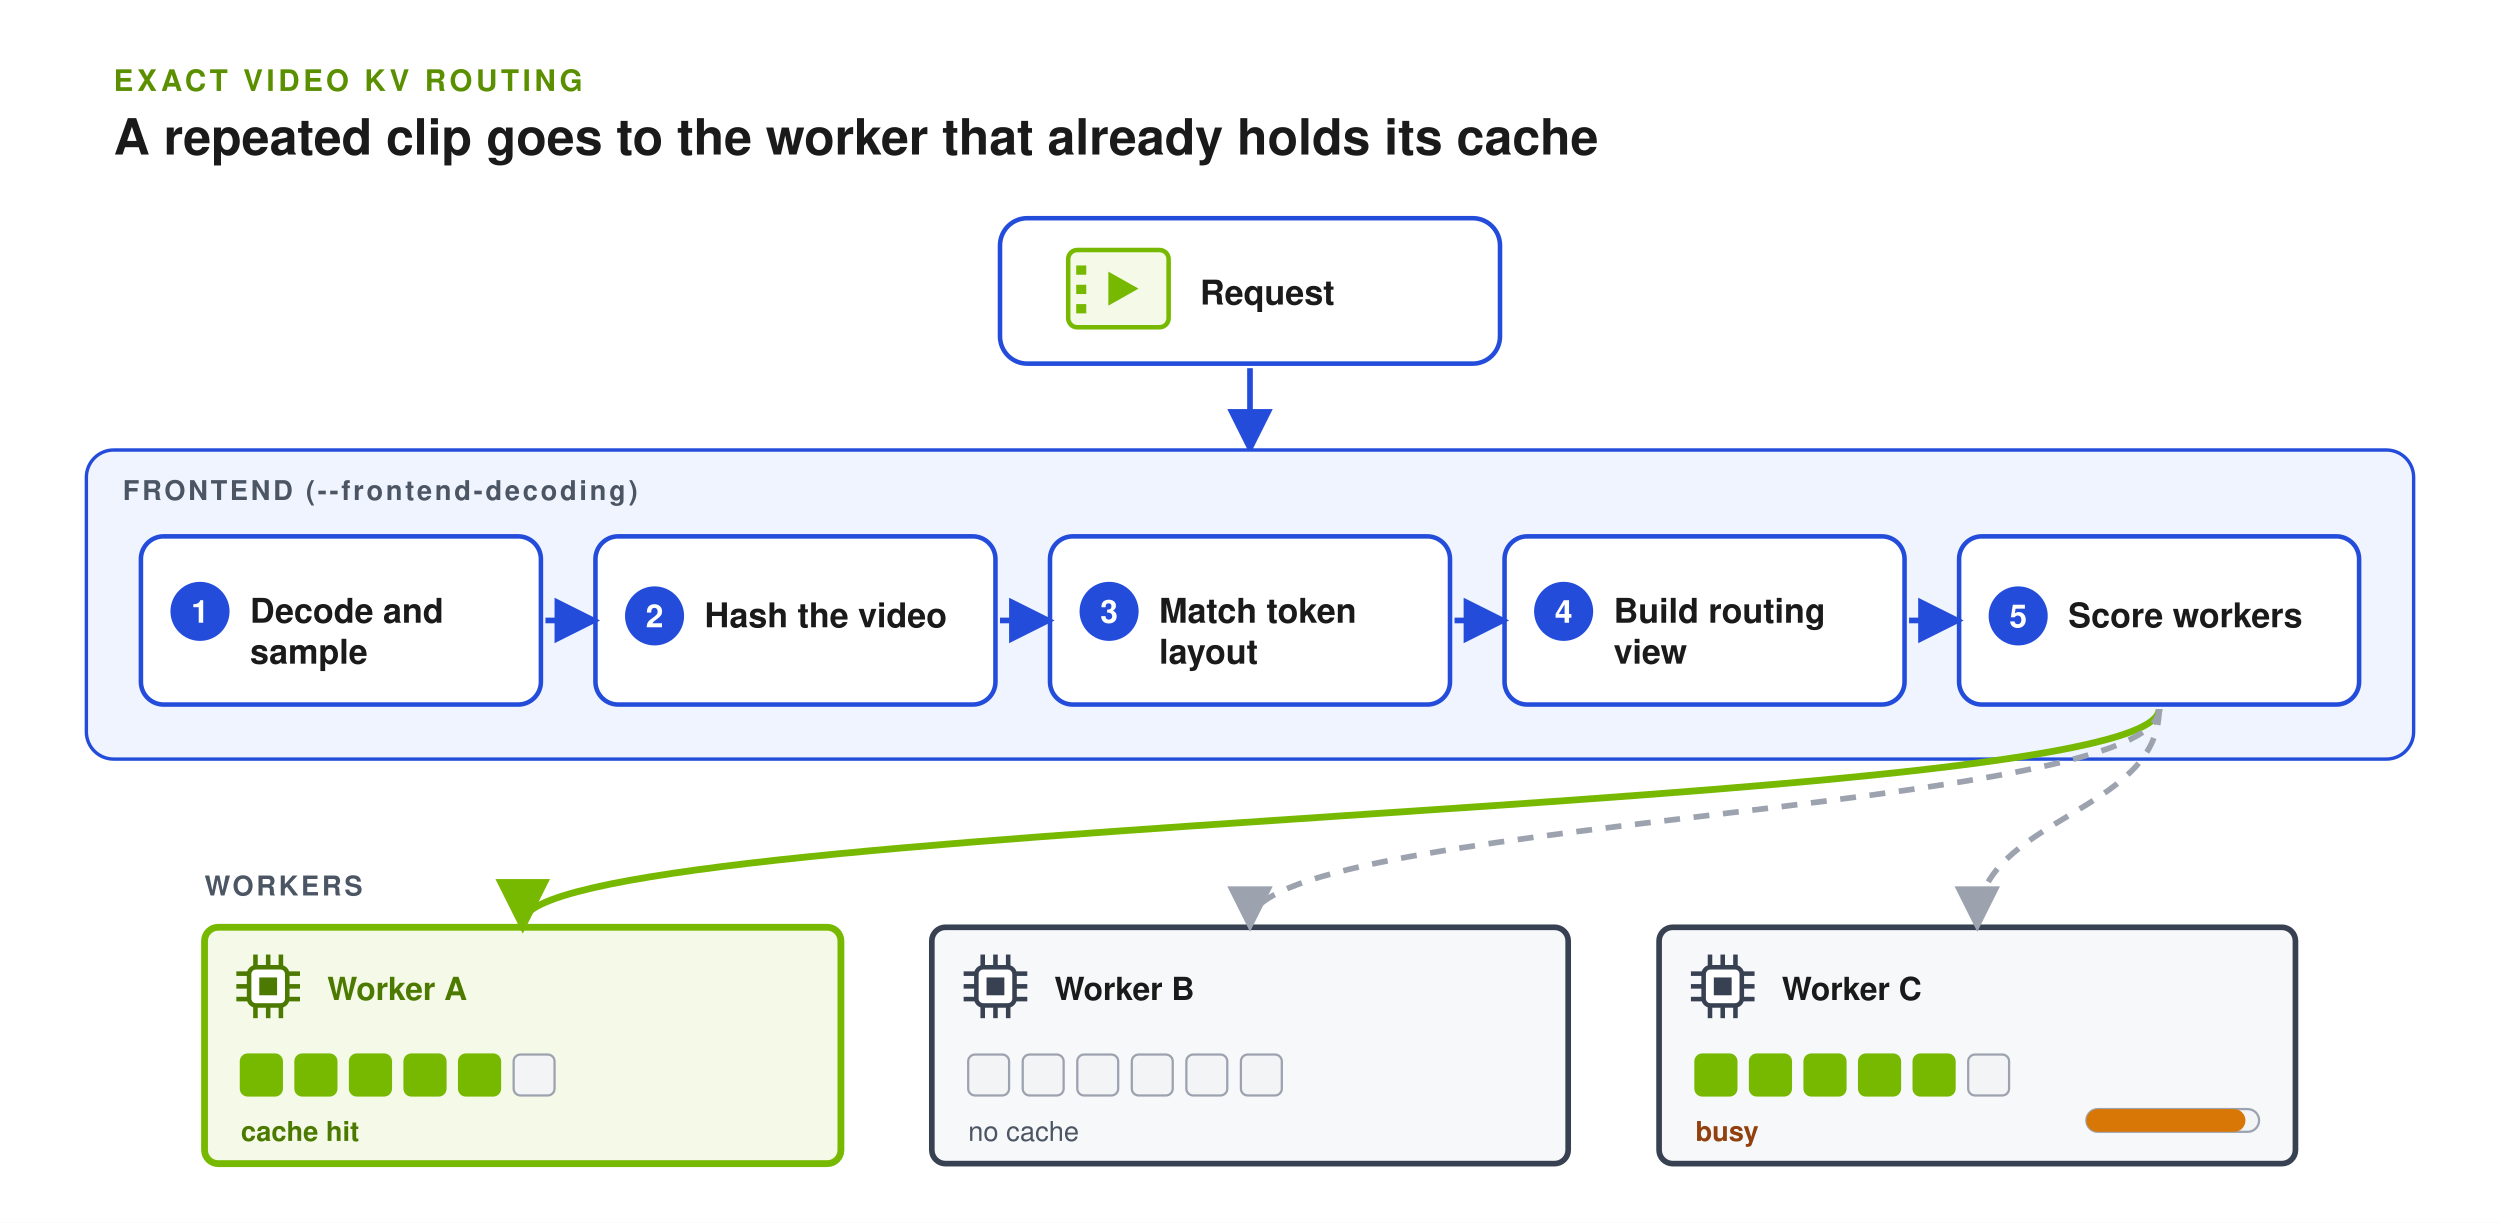
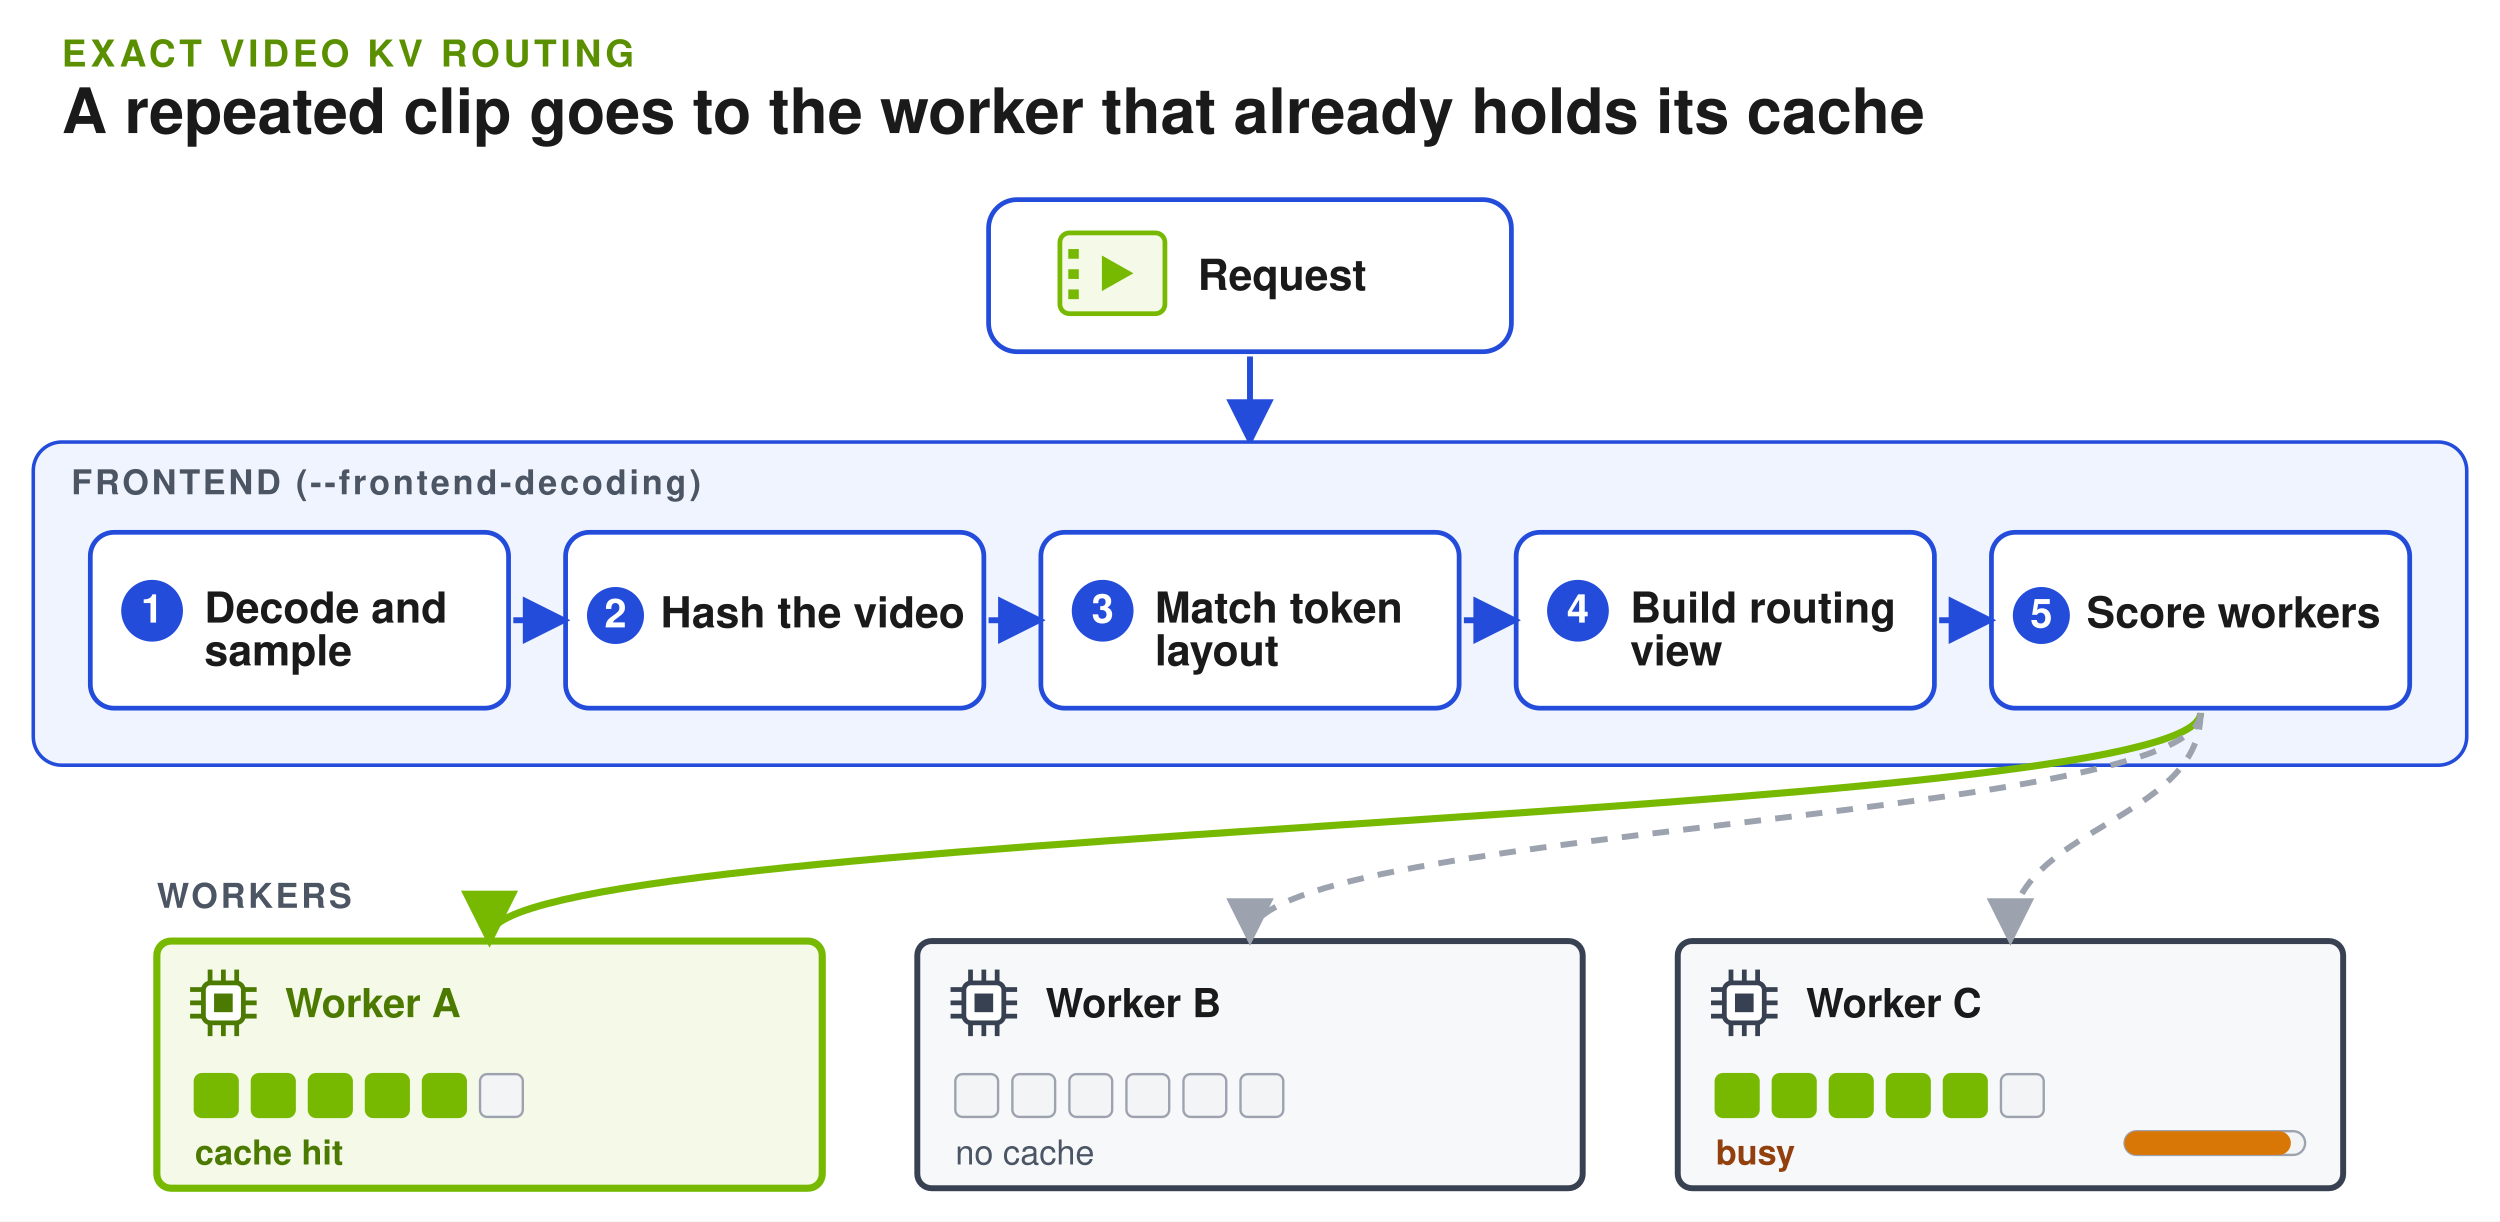
- <svg xmlns="http://www.w3.org/2000/svg" width="1100" height="538" viewBox="0 0 1100 538" role="img" aria-labelledby="title desc" font-family="Helvetica, Arial, sans-serif">
+ <svg xmlns="http://www.w3.org/2000/svg" width="1052" height="514" viewBox="24 12 1052 514" role="img" aria-labelledby="title desc" font-family="Helvetica, Arial, sans-serif">
  <defs>
    <marker id="arrow" viewBox="0 0 10 10" refX="8" refY="5" markerWidth="8" markerHeight="8" orient="auto">
      <path d="M0,0 L10,5 L0,10 z" fill="#234CDA" />
    </marker>
    <marker id="arrow-green" viewBox="0 0 10 10" refX="8" refY="5" markerWidth="8" markerHeight="8" orient="auto">
      <path d="M0,0 L10,5 L0,10 z" fill="#76B900" />
    </marker>
    <marker id="arrow-gray" viewBox="0 0 10 10" refX="8" refY="5" markerWidth="8" markerHeight="8" orient="auto">
      <path d="M0,0 L10,5 L0,10 z" fill="#9CA3AF" />
    </marker>
    <marker id="arrow-amber" viewBox="0 0 10 10" refX="8" refY="5" markerWidth="8" markerHeight="8" orient="auto">
      <path d="M0,0 L10,5 L0,10 z" fill="#D97706" />
    </marker>
    <marker id="arrow-green-start" viewBox="0 0 10 10" refX="8" refY="5" markerWidth="8" markerHeight="8" orient="auto-start-reverse">
      <path d="M0,0 L10,5 L0,10 z" fill="#76B900" />
    </marker>
  </defs>
-   <rect width="1100" height="538" fill="#FFFFFF" />
-   <text x="50" y="40" font-size="13" font-weight="700" letter-spacing="1.6" fill="#5A8F00">EXACT VIDEO KV ROUTING</text>
-   <text x="50" y="68" font-size="22" font-weight="700" fill="#1A1A1A">A repeated clip goes to the worker that already holds its cache</text>
+   <rect x="24" y="12" width="1052" height="514" fill="#FFFFFF" />
+   <text x="50" y="40" font-size="15.6" font-weight="700" letter-spacing="1.6" fill="#5A8F00">EXACT VIDEO KV ROUTING</text>
+   <text x="50" y="68" font-size="26.4" font-weight="700" fill="#1A1A1A">A repeated clip goes to the worker that already holds its cache</text>
  <rect x="440.0" y="96" width="220" height="64" rx="12" fill="#FFFFFF" stroke="#234CDA" stroke-width="2" />
  <rect x="470.0" y="110" width="44.2" height="34" rx="4" fill="#F4F9E8" stroke="#76B900" stroke-width="2" />
  <polygon points="487.68,119.52 487.68,134.48 500.94,127.0" fill="#76B900" />
  <rect x="473.536" y="116.8" width="4.42" height="4.08" fill="#76B900" />
  <rect x="473.536" y="125.3" width="4.42" height="4.08" fill="#76B900" />
  <rect x="473.536" y="133.8" width="4.42" height="4.08" fill="#76B900" />
-   <text x="528.0" y="134" font-size="15" font-weight="700" fill="#1A1A1A">Request</text>
+   <text x="528.0" y="134" font-size="18.0" font-weight="700" fill="#1A1A1A">Request</text>
  <line x1="550.0" y1="162" x2="550.0" y2="196" stroke="#234CDA" stroke-width="2.5" marker-end="url(#arrow)" />
  <rect x="38" y="198" width="1024" height="136" rx="12" fill="#F0F4FF" stroke="#234CDA" stroke-width="1.5" />
-   <text x="54" y="220" font-size="12" font-weight="700" letter-spacing="1.2" fill="#4B5563">FRONTEND  (--frontend-decoding)</text>
+   <text x="54" y="220" font-size="14.4" font-weight="700" letter-spacing="1.2" fill="#4B5563">FRONTEND  (--frontend-decoding)</text>
  <rect x="62.0" y="236" width="176" height="74" rx="10" fill="#FFFFFF" stroke="#234CDA" stroke-width="2" />
  <circle cx="88.0" cy="269.0" r="13" fill="#234CDA" />
-   <text x="88.0" y="274.0" font-size="14" font-weight="700" fill="#FFFFFF" text-anchor="middle">1</text>
-   <text x="110.0" y="274.0" font-size="15" font-weight="700" fill="#1A1A1A">Decode and</text>
-   <text x="110.0" y="292.0" font-size="15" font-weight="700" fill="#1A1A1A">sample</text>
+   <text x="88.0" y="274.0" font-size="16.8" font-weight="700" fill="#FFFFFF" text-anchor="middle">1</text>
+   <text x="110.0" y="274.0" font-size="18.0" font-weight="700" fill="#1A1A1A">Decode and</text>
+   <text x="110.0" y="292.0" font-size="18.0" font-weight="700" fill="#1A1A1A">sample</text>
  <rect x="262.0" y="236" width="176" height="74" rx="10" fill="#FFFFFF" stroke="#234CDA" stroke-width="2" />
-   <circle cx="288.0" cy="271.0" r="13" fill="#234CDA" />
-   <text x="288.0" y="276.0" font-size="14" font-weight="700" fill="#FFFFFF" text-anchor="middle">2</text>
-   <text x="310.0" y="276.0" font-size="15" font-weight="700" fill="#1A1A1A">Hash the video</text>
+   <circle cx="283.0" cy="271.0" r="12" fill="#234CDA" />
+   <text x="283.0" y="276.0" font-size="16.8" font-weight="700" fill="#FFFFFF" text-anchor="middle">2</text>
+   <text x="302.0" y="276.0" font-size="18.0" font-weight="700" fill="#1A1A1A">Hash the video</text>
  <line x1="240.0" y1="273.0" x2="260.0" y2="273.0" stroke="#234CDA" stroke-width="2.5" marker-end="url(#arrow)" />
  <rect x="462.0" y="236" width="176" height="74" rx="10" fill="#FFFFFF" stroke="#234CDA" stroke-width="2" />
  <circle cx="488.0" cy="269.0" r="13" fill="#234CDA" />
-   <text x="488.0" y="274.0" font-size="14" font-weight="700" fill="#FFFFFF" text-anchor="middle">3</text>
-   <text x="510.0" y="274.0" font-size="15" font-weight="700" fill="#1A1A1A">Match token</text>
-   <text x="510.0" y="292.0" font-size="15" font-weight="700" fill="#1A1A1A">layout</text>
+   <text x="488.0" y="274.0" font-size="16.8" font-weight="700" fill="#FFFFFF" text-anchor="middle">3</text>
+   <text x="510.0" y="274.0" font-size="18.0" font-weight="700" fill="#1A1A1A">Match token</text>
+   <text x="510.0" y="292.0" font-size="18.0" font-weight="700" fill="#1A1A1A">layout</text>
  <line x1="440.0" y1="273.0" x2="460.0" y2="273.0" stroke="#234CDA" stroke-width="2.5" marker-end="url(#arrow)" />
  <rect x="662.0" y="236" width="176" height="74" rx="10" fill="#FFFFFF" stroke="#234CDA" stroke-width="2" />
  <circle cx="688.0" cy="269.0" r="13" fill="#234CDA" />
-   <text x="688.0" y="274.0" font-size="14" font-weight="700" fill="#FFFFFF" text-anchor="middle">4</text>
-   <text x="710.0" y="274.0" font-size="15" font-weight="700" fill="#1A1A1A">Build routing</text>
-   <text x="710.0" y="292.0" font-size="15" font-weight="700" fill="#1A1A1A">view</text>
+   <text x="688.0" y="274.0" font-size="16.8" font-weight="700" fill="#FFFFFF" text-anchor="middle">4</text>
+   <text x="710.0" y="274.0" font-size="18.0" font-weight="700" fill="#1A1A1A">Build routing</text>
+   <text x="710.0" y="292.0" font-size="18.0" font-weight="700" fill="#1A1A1A">view</text>
  <line x1="640.0" y1="273.0" x2="660.0" y2="273.0" stroke="#234CDA" stroke-width="2.5" marker-end="url(#arrow)" />
  <rect x="862.0" y="236" width="176" height="74" rx="10" fill="#FFFFFF" stroke="#234CDA" stroke-width="2" />
-   <circle cx="888.0" cy="271.0" r="13" fill="#234CDA" />
-   <text x="888.0" y="276.0" font-size="14" font-weight="700" fill="#FFFFFF" text-anchor="middle">5</text>
-   <text x="910.0" y="276.0" font-size="15" font-weight="700" fill="#1A1A1A">Score workers</text>
+   <circle cx="883.0" cy="271.0" r="12" fill="#234CDA" />
+   <text x="883.0" y="276.0" font-size="16.8" font-weight="700" fill="#FFFFFF" text-anchor="middle">5</text>
+   <text x="902.0" y="276.0" font-size="18.0" font-weight="700" fill="#1A1A1A">Score workers</text>
  <line x1="840.0" y1="273.0" x2="860.0" y2="273.0" stroke="#234CDA" stroke-width="2.5" marker-end="url(#arrow)" />
-   <text x="90.0" y="394" font-size="12" font-weight="700" letter-spacing="1.2" fill="#4B5563">WORKERS</text>
+   <text x="90.0" y="394" font-size="14.4" font-weight="700" letter-spacing="1.2" fill="#4B5563">WORKERS</text>
  <rect x="90.0" y="408" width="280" height="104" rx="6" fill="#F4F9E8" stroke="#76B900" stroke-width="3" />
  <rect x="109.6" y="425.6" width="16.8" height="16.8" rx="3" fill="#FFFFFF" stroke="#4C7A00" stroke-width="2" />
  <rect x="114.08" y="430.08" width="7.84" height="7.84" fill="#4C7A00" />
  <line x1="112.4" y1="420" x2="112.4" y2="425.6" stroke="#4C7A00" stroke-width="2" />
  <line x1="112.4" y1="442.4" x2="112.4" y2="448" stroke="#4C7A00" stroke-width="2" />
  <line x1="104.0" y1="428.4" x2="109.6" y2="428.4" stroke="#4C7A00" stroke-width="2" />
  <line x1="126.4" y1="428.4" x2="132.0" y2="428.4" stroke="#4C7A00" stroke-width="2" />
  <line x1="118.0" y1="420" x2="118.0" y2="425.6" stroke="#4C7A00" stroke-width="2" />
  <line x1="118.0" y1="442.4" x2="118.0" y2="448" stroke="#4C7A00" stroke-width="2" />
  <line x1="104.0" y1="434.0" x2="109.6" y2="434.0" stroke="#4C7A00" stroke-width="2" />
  <line x1="126.4" y1="434.0" x2="132.0" y2="434.0" stroke="#4C7A00" stroke-width="2" />
  <line x1="123.6" y1="420" x2="123.6" y2="425.6" stroke="#4C7A00" stroke-width="2" />
  <line x1="123.6" y1="442.4" x2="123.6" y2="448" stroke="#4C7A00" stroke-width="2" />
  <line x1="104.0" y1="439.6" x2="109.6" y2="439.6" stroke="#4C7A00" stroke-width="2" />
  <line x1="126.4" y1="439.6" x2="132.0" y2="439.6" stroke="#4C7A00" stroke-width="2" />
-   <text x="144.0" y="440" font-size="14" font-weight="700" fill="#4C7A00">Worker A</text>
+   <text x="144.0" y="440" font-size="16.8" font-weight="700" fill="#4C7A00">Worker A</text>
  <rect x="106.0" y="464" width="18" height="18" rx="3" fill="#76B900" stroke="#76B900" stroke-width="1" />
  <rect x="130.0" y="464" width="18" height="18" rx="3" fill="#76B900" stroke="#76B900" stroke-width="1" />
  <rect x="154.0" y="464" width="18" height="18" rx="3" fill="#76B900" stroke="#76B900" stroke-width="1" />
  <rect x="178.0" y="464" width="18" height="18" rx="3" fill="#76B900" stroke="#76B900" stroke-width="1" />
  <rect x="202.0" y="464" width="18" height="18" rx="3" fill="#76B900" stroke="#76B900" stroke-width="1" />
  <rect x="226.0" y="464" width="18" height="18" rx="3" fill="#F3F4F6" stroke="#9CA3AF" stroke-width="1" />
-   <text x="106.0" y="502" font-size="12" font-weight="700" fill="#4C7A00">cache hit</text>
+   <text x="106.0" y="502" font-size="14.4" font-weight="700" fill="#4C7A00">cache hit</text>
  <path d="M950.0,312 C950.0,358 230.0,360 230.0,406" fill="none" stroke="#76B900" stroke-width="3" marker-end="url(#arrow-green)" />
  <rect x="410.0" y="408" width="280" height="104" rx="6" fill="#F7F8FA" stroke="#374151" stroke-width="2.5" />
  <rect x="429.6" y="425.6" width="16.8" height="16.8" rx="3" fill="#FFFFFF" stroke="#374151" stroke-width="2" />
  <rect x="434.08" y="430.08" width="7.84" height="7.84" fill="#374151" />
  <line x1="432.4" y1="420" x2="432.4" y2="425.6" stroke="#374151" stroke-width="2" />
  <line x1="432.4" y1="442.4" x2="432.4" y2="448" stroke="#374151" stroke-width="2" />
  <line x1="424.0" y1="428.4" x2="429.6" y2="428.4" stroke="#374151" stroke-width="2" />
  <line x1="446.4" y1="428.4" x2="452.0" y2="428.4" stroke="#374151" stroke-width="2" />
  <line x1="438.0" y1="420" x2="438.0" y2="425.6" stroke="#374151" stroke-width="2" />
  <line x1="438.0" y1="442.4" x2="438.0" y2="448" stroke="#374151" stroke-width="2" />
  <line x1="424.0" y1="434.0" x2="429.6" y2="434.0" stroke="#374151" stroke-width="2" />
  <line x1="446.4" y1="434.0" x2="452.0" y2="434.0" stroke="#374151" stroke-width="2" />
  <line x1="443.6" y1="420" x2="443.6" y2="425.6" stroke="#374151" stroke-width="2" />
  <line x1="443.6" y1="442.4" x2="443.6" y2="448" stroke="#374151" stroke-width="2" />
  <line x1="424.0" y1="439.6" x2="429.6" y2="439.6" stroke="#374151" stroke-width="2" />
  <line x1="446.4" y1="439.6" x2="452.0" y2="439.6" stroke="#374151" stroke-width="2" />
-   <text x="464.0" y="440" font-size="14" font-weight="700" fill="#1A1A1A">Worker B</text>
+   <text x="464.0" y="440" font-size="16.8" font-weight="700" fill="#1A1A1A">Worker B</text>
  <rect x="426.0" y="464" width="18" height="18" rx="3" fill="#F3F4F6" stroke="#9CA3AF" stroke-width="1" />
  <rect x="450.0" y="464" width="18" height="18" rx="3" fill="#F3F4F6" stroke="#9CA3AF" stroke-width="1" />
  <rect x="474.0" y="464" width="18" height="18" rx="3" fill="#F3F4F6" stroke="#9CA3AF" stroke-width="1" />
  <rect x="498.0" y="464" width="18" height="18" rx="3" fill="#F3F4F6" stroke="#9CA3AF" stroke-width="1" />
  <rect x="522.0" y="464" width="18" height="18" rx="3" fill="#F3F4F6" stroke="#9CA3AF" stroke-width="1" />
  <rect x="546.0" y="464" width="18" height="18" rx="3" fill="#F3F4F6" stroke="#9CA3AF" stroke-width="1" />
-   <text x="426.0" y="502" font-size="12" fill="#4B5563">no cache</text>
+   <text x="426.0" y="502" font-size="14.4" fill="#4B5563">no cache</text>
  <path d="M950.0,312 C950.0,358 550.0,360 550.0,406" fill="none" stroke="#9CA3AF" stroke-width="2.5" stroke-dasharray="7 6" marker-end="url(#arrow-gray)" />
  <rect x="730.0" y="408" width="280" height="104" rx="6" fill="#F7F8FA" stroke="#374151" stroke-width="2.5" />
  <rect x="749.6" y="425.6" width="16.8" height="16.8" rx="3" fill="#FFFFFF" stroke="#374151" stroke-width="2" />
  <rect x="754.08" y="430.08" width="7.84" height="7.84" fill="#374151" />
  <line x1="752.4" y1="420" x2="752.4" y2="425.6" stroke="#374151" stroke-width="2" />
  <line x1="752.4" y1="442.4" x2="752.4" y2="448" stroke="#374151" stroke-width="2" />
  <line x1="744.0" y1="428.4" x2="749.6" y2="428.4" stroke="#374151" stroke-width="2" />
  <line x1="766.4" y1="428.4" x2="772.0" y2="428.4" stroke="#374151" stroke-width="2" />
  <line x1="758.0" y1="420" x2="758.0" y2="425.6" stroke="#374151" stroke-width="2" />
  <line x1="758.0" y1="442.4" x2="758.0" y2="448" stroke="#374151" stroke-width="2" />
  <line x1="744.0" y1="434.0" x2="749.6" y2="434.0" stroke="#374151" stroke-width="2" />
  <line x1="766.4" y1="434.0" x2="772.0" y2="434.0" stroke="#374151" stroke-width="2" />
  <line x1="763.6" y1="420" x2="763.6" y2="425.6" stroke="#374151" stroke-width="2" />
  <line x1="763.6" y1="442.4" x2="763.6" y2="448" stroke="#374151" stroke-width="2" />
  <line x1="744.0" y1="439.6" x2="749.6" y2="439.6" stroke="#374151" stroke-width="2" />
  <line x1="766.4" y1="439.6" x2="772.0" y2="439.6" stroke="#374151" stroke-width="2" />
-   <text x="784.0" y="440" font-size="14" font-weight="700" fill="#1A1A1A">Worker C</text>
+   <text x="784.0" y="440" font-size="16.8" font-weight="700" fill="#1A1A1A">Worker C</text>
  <rect x="746.0" y="464" width="18" height="18" rx="3" fill="#76B900" stroke="#76B900" stroke-width="1" />
  <rect x="770.0" y="464" width="18" height="18" rx="3" fill="#76B900" stroke="#76B900" stroke-width="1" />
  <rect x="794.0" y="464" width="18" height="18" rx="3" fill="#76B900" stroke="#76B900" stroke-width="1" />
  <rect x="818.0" y="464" width="18" height="18" rx="3" fill="#76B900" stroke="#76B900" stroke-width="1" />
  <rect x="842.0" y="464" width="18" height="18" rx="3" fill="#76B900" stroke="#76B900" stroke-width="1" />
  <rect x="866.0" y="464" width="18" height="18" rx="3" fill="#F3F4F6" stroke="#9CA3AF" stroke-width="1" />
-   <text x="746.0" y="502" font-size="12" font-weight="700" fill="#92400E">busy</text>
+   <text x="746.0" y="502" font-size="14.4" font-weight="700" fill="#92400E">busy</text>
  <rect x="918.0" y="488" width="76" height="10" rx="5" fill="#F3F4F6" stroke="#9CA3AF" />
  <rect x="918.0" y="488" width="70" height="10" rx="5" fill="#D97706" />
  <path d="M950.0,312 C950.0,358 870.0,360 870.0,406" fill="none" stroke="#9CA3AF" stroke-width="2.5" stroke-dasharray="7 6" marker-end="url(#arrow-gray)" />
</svg>
